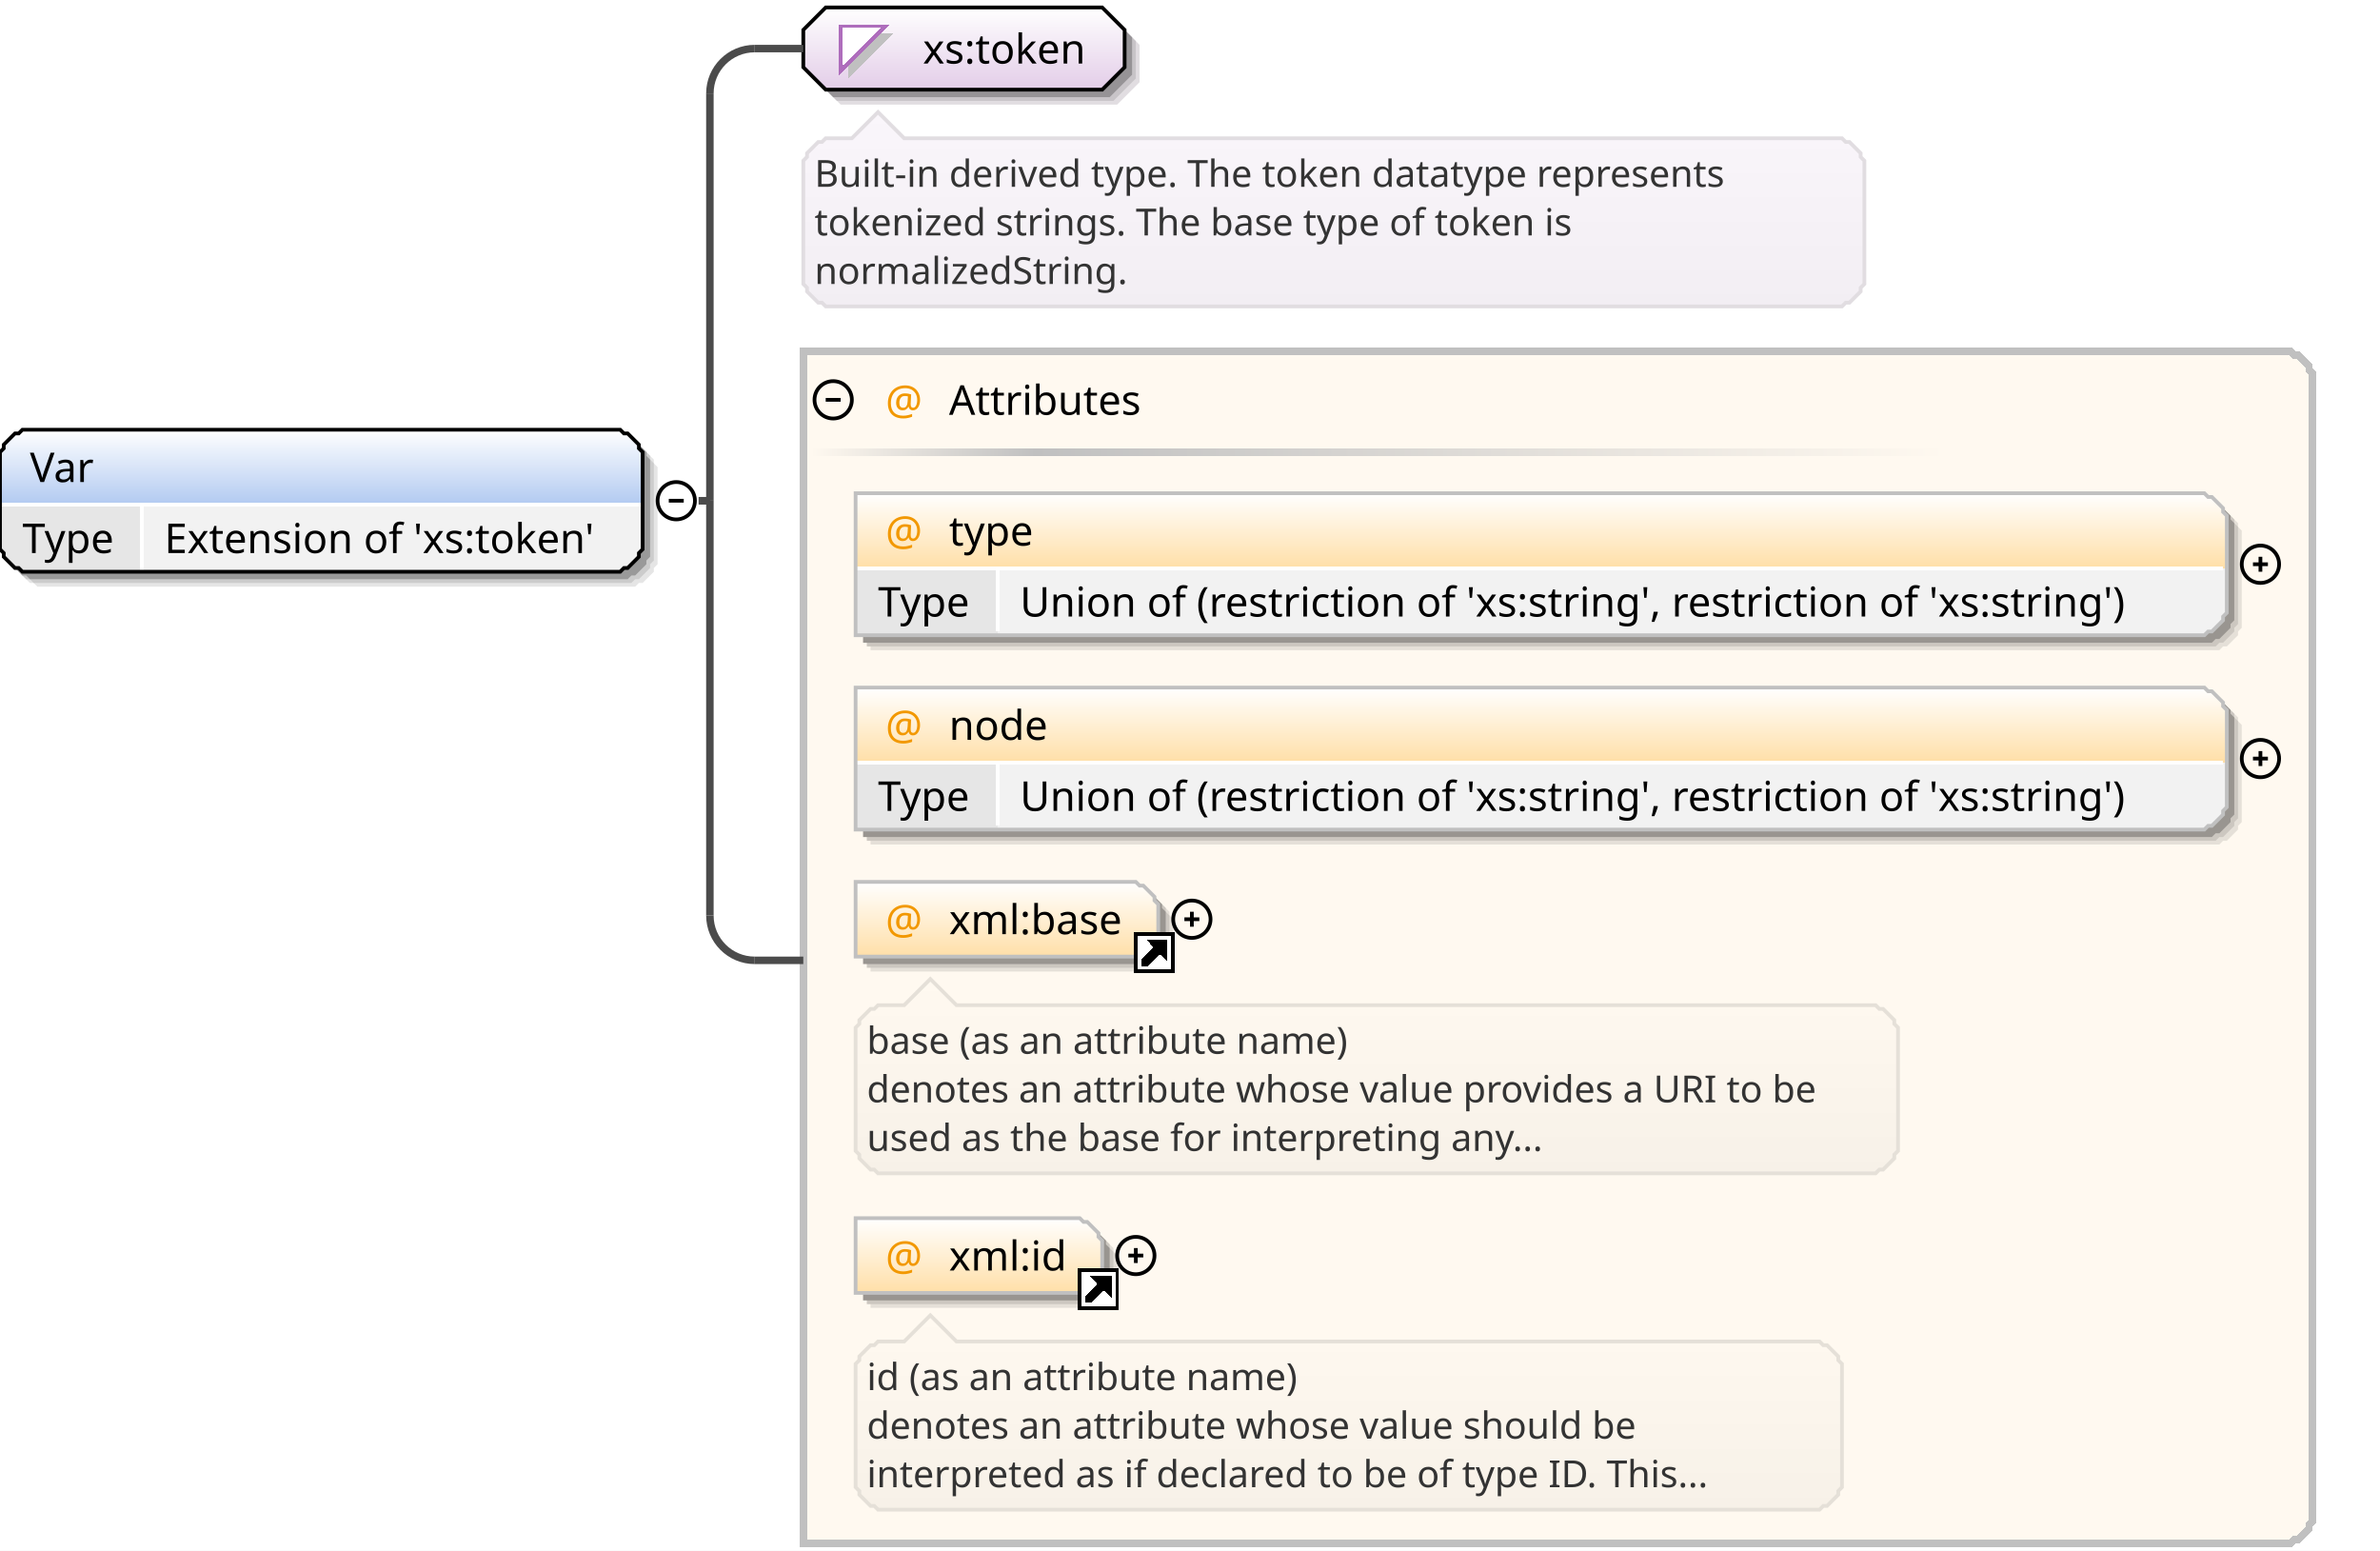
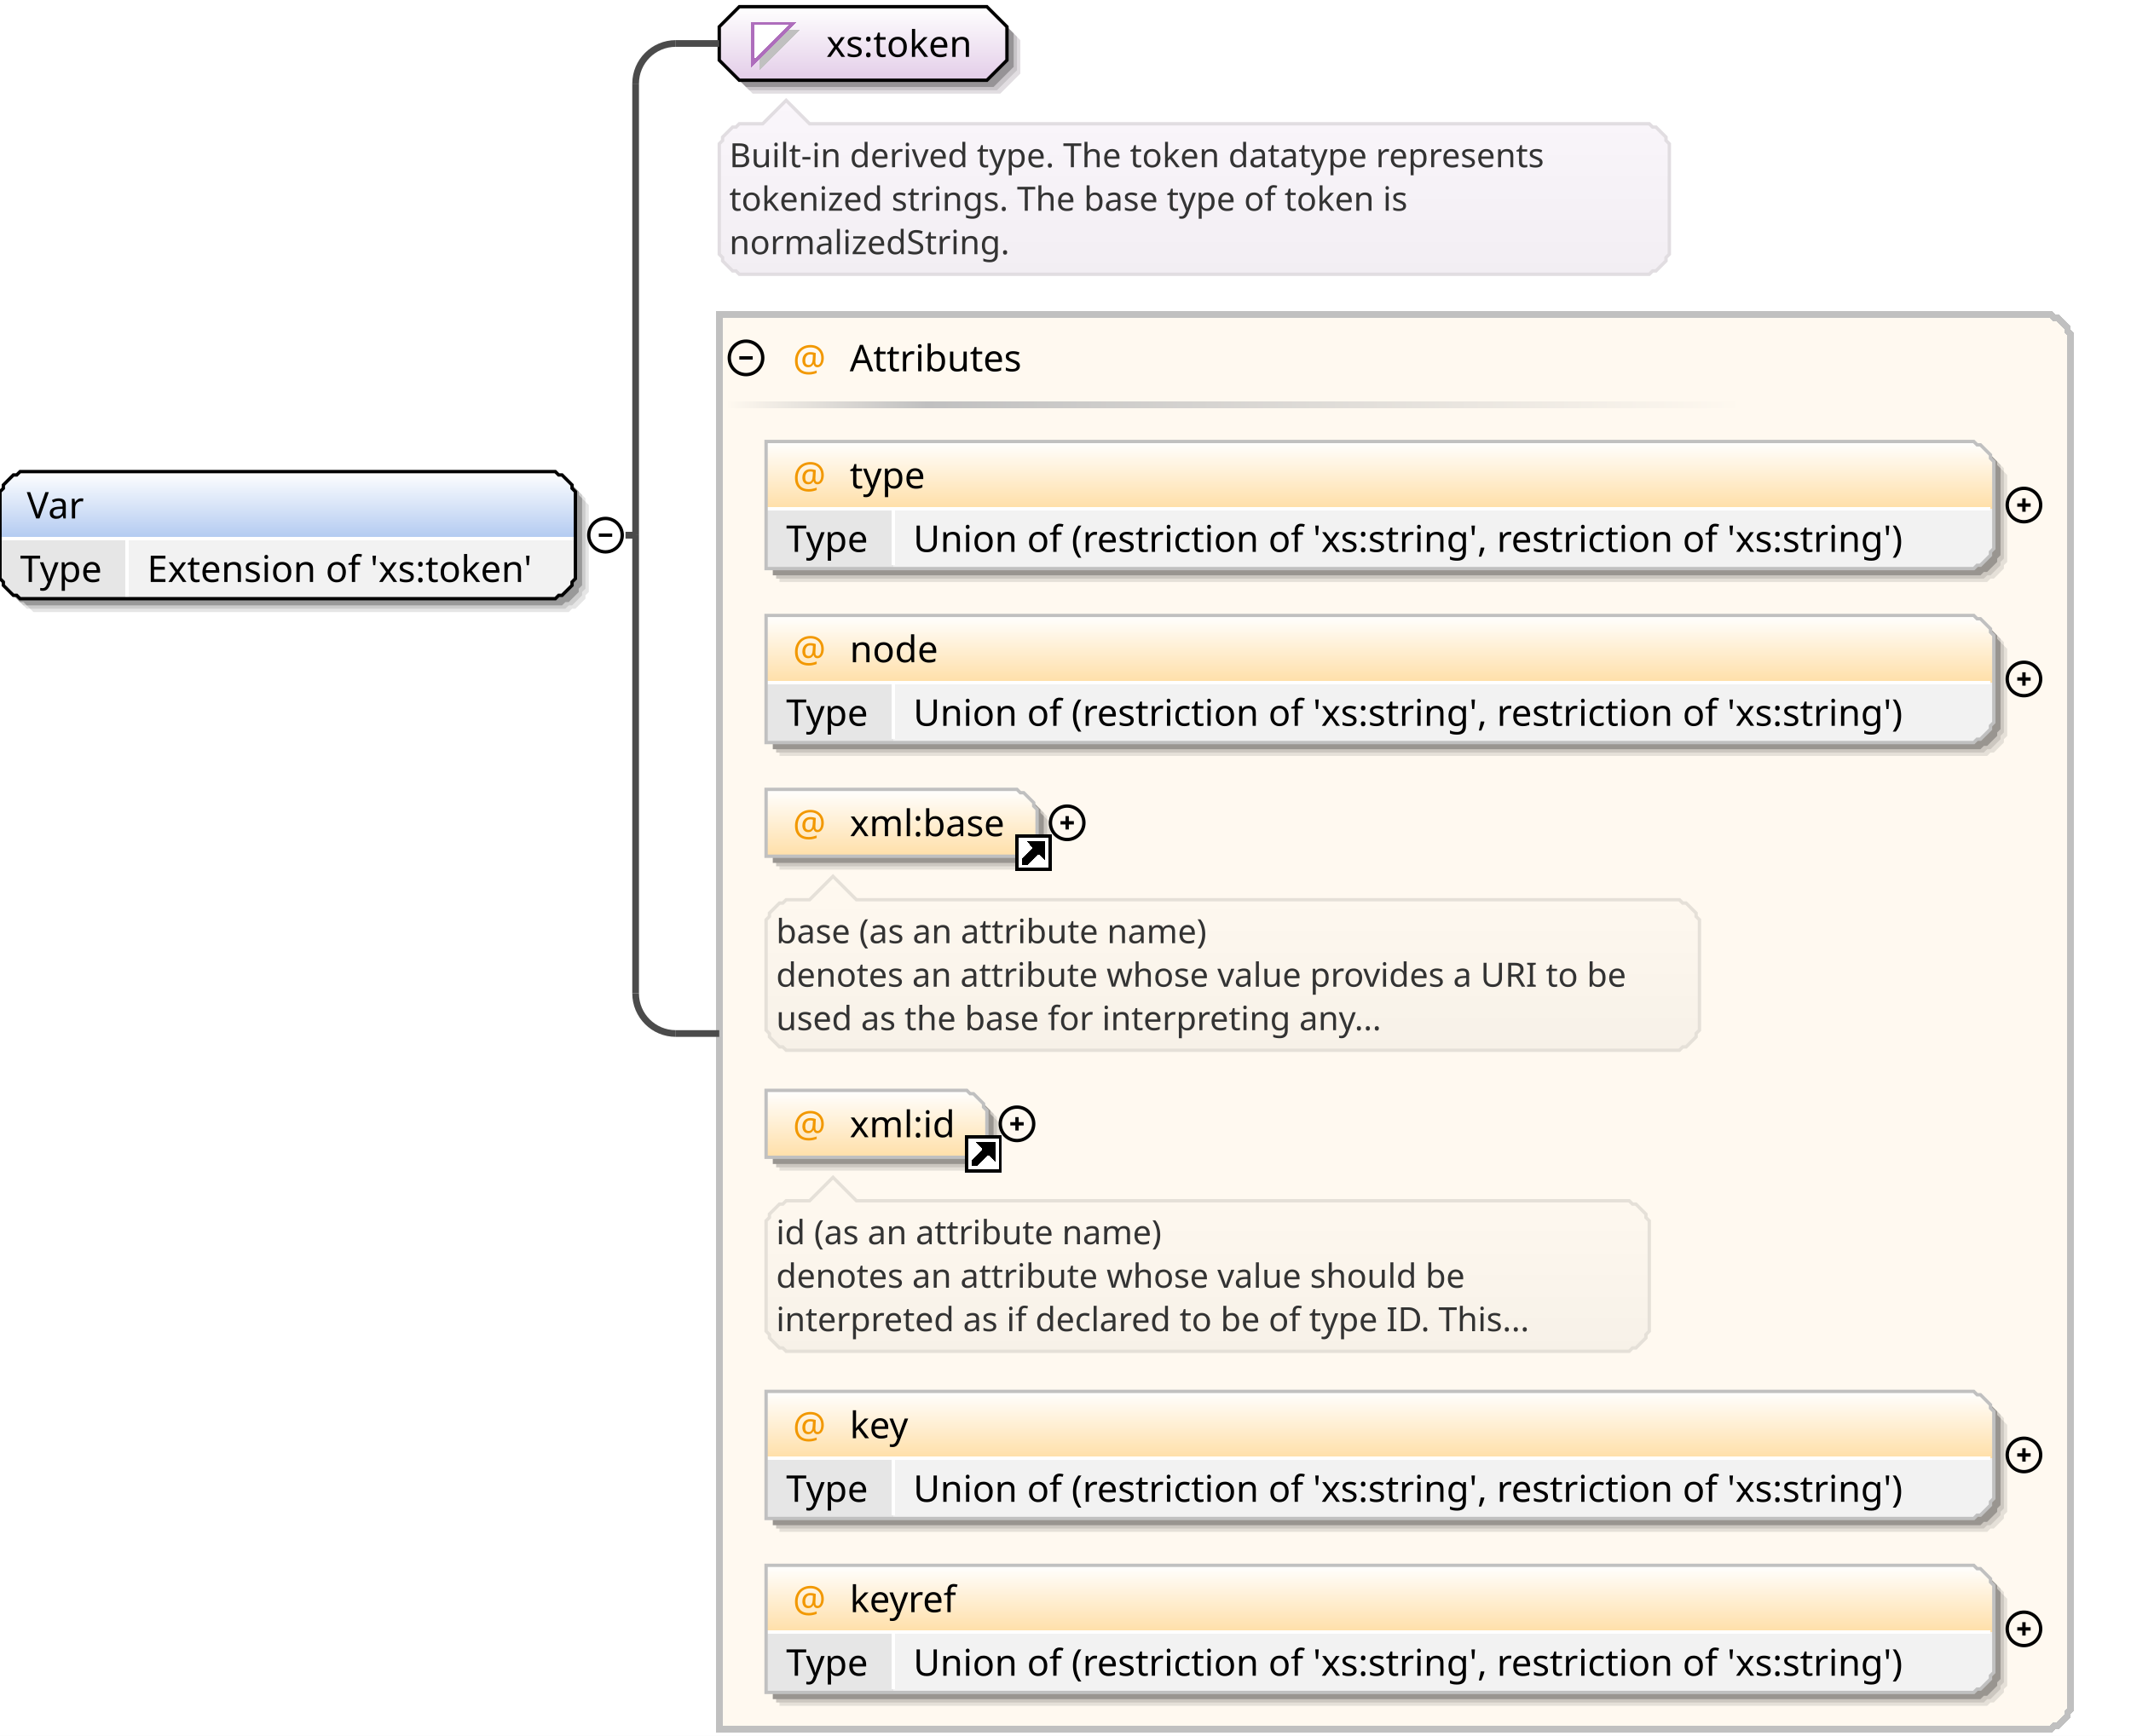
- <svg xmlns="http://www.w3.org/2000/svg" color-interpolation="auto" color-rendering="auto" fill="black" fill-opacity="1" font-family="'Dialog'" font-size="12" font-style="normal" font-weight="normal" height="415" image-rendering="auto" shape-rendering="auto" stroke="black" stroke-dasharray="none" stroke-dashoffset="0" stroke-linecap="square" stroke-linejoin="miter" stroke-miterlimit="10" stroke-opacity="1" stroke-width="1" text-rendering="auto" width="637">
+ <svg xmlns="http://www.w3.org/2000/svg" color-interpolation="auto" color-rendering="auto" fill="black" fill-opacity="1" font-family="'Dialog'" font-size="12" font-style="normal" font-weight="normal" height="519" image-rendering="auto" shape-rendering="auto" stroke="black" stroke-dasharray="none" stroke-dashoffset="0" stroke-linecap="square" stroke-linejoin="miter" stroke-miterlimit="10" stroke-opacity="1" stroke-width="1" text-rendering="auto" width="637">
  <defs id="genericDefs" />
  <g>
    <defs id="defs1">
-       <linearGradient gradientUnits="userSpaceOnUse" id="linearGradient1" spreadMethod="pad" x1="0" x2="0" y1="115" y2="135">
+       <linearGradient gradientUnits="userSpaceOnUse" id="linearGradient1" spreadMethod="pad" x1="0" x2="0" y1="141" y2="161">
        <stop offset="0%" stop-color="white" stop-opacity="1" />
        <stop offset="100%" stop-color="rgb(178,202,241)" stop-opacity="1" />
      </linearGradient>
      <linearGradient gradientUnits="userSpaceOnUse" id="linearGradient2" spreadMethod="pad" x1="215" x2="215" y1="2" y2="24">
        <stop offset="0%" stop-color="white" stop-opacity="1" />
        <stop offset="100%" stop-color="rgb(227,205,232)" stop-opacity="1" />
      </linearGradient>
      <linearGradient gradientUnits="userSpaceOnUse" id="linearGradient3" spreadMethod="pad" x1="215" x2="215" y1="30" y2="82">
        <stop offset="0%" stop-color="rgb(250,246,251)" stop-opacity="1" />
        <stop offset="100%" stop-color="rgb(242,238,243)" stop-opacity="1" />
      </linearGradient>
      <linearGradient gradientUnits="userSpaceOnUse" id="linearGradient4" spreadMethod="pad" x1="277" x2="521" y1="120" y2="120">
        <stop offset="0%" stop-color="silver" stop-opacity="1" />
        <stop offset="100%" stop-color="rgb(255,249,240)" stop-opacity="1" />
      </linearGradient>
      <linearGradient gradientUnits="userSpaceOnUse" id="linearGradient5" spreadMethod="pad" x1="217" x2="277" y1="120" y2="120">
        <stop offset="0%" stop-color="rgb(255,249,240)" stop-opacity="1" />
        <stop offset="100%" stop-color="silver" stop-opacity="1" />
      </linearGradient>
      <linearGradient gradientUnits="userSpaceOnUse" id="linearGradient6" spreadMethod="pad" x1="229" x2="229" y1="132" y2="152">
        <stop offset="0%" stop-color="white" stop-opacity="1" />
        <stop offset="100%" stop-color="rgb(255,223,168)" stop-opacity="1" />
      </linearGradient>
      <linearGradient gradientUnits="userSpaceOnUse" id="linearGradient7" spreadMethod="pad" x1="229" x2="229" y1="184" y2="204">
        <stop offset="0%" stop-color="white" stop-opacity="1" />
        <stop offset="100%" stop-color="rgb(255,223,168)" stop-opacity="1" />
      </linearGradient>
      <linearGradient gradientUnits="userSpaceOnUse" id="linearGradient8" spreadMethod="pad" x1="229" x2="229" y1="236" y2="256">
        <stop offset="0%" stop-color="white" stop-opacity="1" />
        <stop offset="100%" stop-color="rgb(255,223,168)" stop-opacity="1" />
      </linearGradient>
      <linearGradient gradientUnits="userSpaceOnUse" id="linearGradient9" spreadMethod="pad" x1="229" x2="229" y1="262" y2="314">
        <stop offset="0%" stop-color="rgb(255,249,240)" stop-opacity="1" />
        <stop offset="100%" stop-color="rgb(247,241,232)" stop-opacity="1" />
      </linearGradient>
      <linearGradient gradientUnits="userSpaceOnUse" id="linearGradient10" spreadMethod="pad" x1="229" x2="229" y1="326" y2="346">
        <stop offset="0%" stop-color="white" stop-opacity="1" />
        <stop offset="100%" stop-color="rgb(255,223,168)" stop-opacity="1" />
      </linearGradient>
      <linearGradient gradientUnits="userSpaceOnUse" id="linearGradient11" spreadMethod="pad" x1="229" x2="229" y1="352" y2="404">
        <stop offset="0%" stop-color="rgb(255,249,240)" stop-opacity="1" />
        <stop offset="100%" stop-color="rgb(247,241,232)" stop-opacity="1" />
      </linearGradient>
+       <linearGradient gradientUnits="userSpaceOnUse" id="linearGradient12" spreadMethod="pad" x1="229" x2="229" y1="416" y2="436">
+         <stop offset="0%" stop-color="white" stop-opacity="1" />
+         <stop offset="100%" stop-color="rgb(255,223,168)" stop-opacity="1" />
+       </linearGradient>
+       <linearGradient gradientUnits="userSpaceOnUse" id="linearGradient13" spreadMethod="pad" x1="229" x2="229" y1="468" y2="488">
+         <stop offset="0%" stop-color="white" stop-opacity="1" />
+         <stop offset="100%" stop-color="rgb(255,223,168)" stop-opacity="1" />
+       </linearGradient>
      <clipPath clipPathUnits="userSpaceOnUse" id="clipPath1">
-         <path d="M0 0 L637 0 L637 415 L0 415 L0 0 Z" />
+         <path d="M0 0 L637 0 L637 519 L0 519 L0 0 Z" />
      </clipPath>
    </defs>
    <g fill="white" stroke="white" text-rendering="geometricPrecision">
-       <rect clip-path="url(#clipPath1)" height="415" stroke="none" width="637" x="0" y="0" />
+       <rect clip-path="url(#clipPath1)" height="519" stroke="none" width="637" x="0" y="0" />
    </g>
    <g fill="rgb(229,229,229)" font-family="sans-serif" font-size="11" stroke="rgb(229,229,229)" text-rendering="geometricPrecision">
-       <polygon clip-path="url(#clipPath1)" points=" 4 125 5 124 5 123 6 122 7 121 8 120 9 120 10 119 170 119 171 120 172 120 173 121 174 122 175 123 175 124 176 125 176 151 175 152 175 153 174 154 173 155 172 156 171 156 170 157 10 157 9 156 8 156 7 155 6 154 5 153 5 152 4 151" stroke="none" />
-       <polygon clip-path="url(#clipPath1)" fill="rgb(204,204,204)" points=" 3 124 4 123 4 122 5 121 6 120 7 119 8 119 9 118 169 118 170 119 171 119 172 120 173 121 174 122 174 123 175 124 175 150 174 151 174 152 173 153 172 154 171 155 170 155 169 156 9 156 8 155 7 155 6 154 5 153 4 152 4 151 3 150" stroke="none" />
-       <polygon clip-path="url(#clipPath1)" fill="rgb(153,153,153)" points=" 2 123 3 122 3 121 4 120 5 119 6 118 7 118 8 117 168 117 169 118 170 118 171 119 172 120 173 121 173 122 174 123 174 149 173 150 173 151 172 152 171 153 170 154 169 154 168 155 8 155 7 154 6 154 5 153 4 152 3 151 3 150 2 149" stroke="none" />
-       <polygon clip-path="url(#clipPath1)" fill="url(#linearGradient1)" points=" 0 121 1 120 1 119 2 118 3 117 4 116 5 116 6 115 166 115 167 116 168 116 169 117 170 118 171 119 171 120 172 121 172 135 171 135 171 135 170 135 169 135 168 135 167 135 166 135 6 135 5 135 4 135 3 135 2 135 1 135 1 135 0 135" shape-rendering="crispEdges" stroke="none" />
-       <polygon clip-path="url(#clipPath1)" fill="rgb(230,230,230)" points=" 0 135 1 135 1 135 2 135 3 135 4 135 5 135 6 135 38 135 38 135 38 135 38 135 38 135 38 135 38 135 38 135 38 147 38 148 38 149 38 150 38 151 38 152 38 152 38 153 6 153 5 152 4 152 3 151 2 150 1 149 1 148 0 147" shape-rendering="crispEdges" stroke="none" />
-       <polygon clip-path="url(#clipPath1)" fill="rgb(242,242,242)" points=" 38 135 38 135 38 135 38 135 38 135 38 135 38 135 38 135 166 135 167 135 168 135 169 135 170 135 171 135 171 135 172 135 172 147 171 148 171 149 170 150 169 151 168 152 167 152 166 153 38 153 38 152 38 152 38 151 38 150 38 149 38 148 38 147" shape-rendering="crispEdges" stroke="none" />
-       <line clip-path="url(#clipPath1)" fill="none" shape-rendering="crispEdges" stroke="white" x1="0" x2="171" y1="135" y2="135" />
-       <text clip-path="url(#clipPath1)" fill="black" shape-rendering="crispEdges" stroke="none" x="6" xml:space="preserve" y="148">Type</text>
-       <text clip-path="url(#clipPath1)" fill="black" shape-rendering="crispEdges" stroke="none" x="44" xml:space="preserve" y="148">Extension of 'xs:token'</text>
-       <line clip-path="url(#clipPath1)" fill="none" shape-rendering="crispEdges" stroke="white" x1="38" x2="38" y1="135" y2="152" />
-       <polygon clip-path="url(#clipPath1)" fill="none" points=" 0 121 1 120 1 119 2 118 3 117 4 116 5 116 6 115 166 115 167 116 168 116 169 117 170 118 171 119 171 120 172 121 172 147 171 148 171 149 170 150 169 151 168 152 167 152 166 153 6 153 5 152 4 152 3 151 2 150 1 149 1 148 0 147" stroke="black" stroke-linecap="butt" />
+       <polygon clip-path="url(#clipPath1)" points=" 4 151 5 150 5 149 6 148 7 147 8 146 9 146 10 145 170 145 171 146 172 146 173 147 174 148 175 149 175 150 176 151 176 177 175 178 175 179 174 180 173 181 172 182 171 182 170 183 10 183 9 182 8 182 7 181 6 180 5 179 5 178 4 177" stroke="none" />
+       <polygon clip-path="url(#clipPath1)" fill="rgb(204,204,204)" points=" 3 150 4 149 4 148 5 147 6 146 7 145 8 145 9 144 169 144 170 145 171 145 172 146 173 147 174 148 174 149 175 150 175 176 174 177 174 178 173 179 172 180 171 181 170 181 169 182 9 182 8 181 7 181 6 180 5 179 4 178 4 177 3 176" stroke="none" />
+       <polygon clip-path="url(#clipPath1)" fill="rgb(153,153,153)" points=" 2 149 3 148 3 147 4 146 5 145 6 144 7 144 8 143 168 143 169 144 170 144 171 145 172 146 173 147 173 148 174 149 174 175 173 176 173 177 172 178 171 179 170 180 169 180 168 181 8 181 7 180 6 180 5 179 4 178 3 177 3 176 2 175" stroke="none" />
+       <polygon clip-path="url(#clipPath1)" fill="url(#linearGradient1)" points=" 0 147 1 146 1 145 2 144 3 143 4 142 5 142 6 141 166 141 167 142 168 142 169 143 170 144 171 145 171 146 172 147 172 161 171 161 171 161 170 161 169 161 168 161 167 161 166 161 6 161 5 161 4 161 3 161 2 161 1 161 1 161 0 161" shape-rendering="crispEdges" stroke="none" />
+       <polygon clip-path="url(#clipPath1)" fill="rgb(230,230,230)" points=" 0 161 1 161 1 161 2 161 3 161 4 161 5 161 6 161 38 161 38 161 38 161 38 161 38 161 38 161 38 161 38 161 38 173 38 174 38 175 38 176 38 177 38 178 38 178 38 179 6 179 5 178 4 178 3 177 2 176 1 175 1 174 0 173" shape-rendering="crispEdges" stroke="none" />
+       <polygon clip-path="url(#clipPath1)" fill="rgb(242,242,242)" points=" 38 161 38 161 38 161 38 161 38 161 38 161 38 161 38 161 166 161 167 161 168 161 169 161 170 161 171 161 171 161 172 161 172 173 171 174 171 175 170 176 169 177 168 178 167 178 166 179 38 179 38 178 38 178 38 177 38 176 38 175 38 174 38 173" shape-rendering="crispEdges" stroke="none" />
+       <line clip-path="url(#clipPath1)" fill="none" shape-rendering="crispEdges" stroke="white" x1="0" x2="171" y1="161" y2="161" />
+       <text clip-path="url(#clipPath1)" fill="black" shape-rendering="crispEdges" stroke="none" x="6" xml:space="preserve" y="174">Type</text>
+       <text clip-path="url(#clipPath1)" fill="black" shape-rendering="crispEdges" stroke="none" x="44" xml:space="preserve" y="174">Extension of 'xs:token'</text>
+       <line clip-path="url(#clipPath1)" fill="none" shape-rendering="crispEdges" stroke="white" x1="38" x2="38" y1="161" y2="178" />
+       <polygon clip-path="url(#clipPath1)" fill="none" points=" 0 147 1 146 1 145 2 144 3 143 4 142 5 142 6 141 166 141 167 142 168 142 169 143 170 144 171 145 171 146 172 147 172 173 171 174 171 175 170 176 169 177 168 178 167 178 166 179 6 179 5 178 4 178 3 177 2 176 1 175 1 174 0 173" stroke="black" stroke-linecap="butt" />
    </g>
    <g font-family="sans-serif" font-size="11" shape-rendering="crispEdges" stroke-linecap="butt" text-rendering="geometricPrecision">
-       <text clip-path="url(#clipPath1)" stroke="none" x="8" xml:space="preserve" y="129">Var</text>
-       <circle clip-path="url(#clipPath1)" cx="181" cy="134" fill="none" r="5" shape-rendering="auto" />
-       <line clip-path="url(#clipPath1)" fill="none" shape-rendering="auto" x1="179" x2="183" y1="134" y2="134" />
+       <text clip-path="url(#clipPath1)" stroke="none" x="8" xml:space="preserve" y="155">Var</text>
+       <circle clip-path="url(#clipPath1)" cx="181" cy="160" fill="none" r="5" shape-rendering="auto" />
+       <line clip-path="url(#clipPath1)" fill="none" shape-rendering="auto" x1="179" x2="183" y1="160" y2="160" />
      <polygon clip-path="url(#clipPath1)" fill="rgb(225,221,225)" points=" 219 12 219 22 225 28 299 28 305 22 305 12 299 6 225 6" shape-rendering="auto" stroke="none" />
      <polygon clip-path="url(#clipPath1)" fill="rgb(200,196,200)" points=" 218 11 218 21 224 27 298 27 304 21 304 11 298 5 224 5" shape-rendering="auto" stroke="none" />
      <polygon clip-path="url(#clipPath1)" fill="rgb(150,147,150)" points=" 217 10 217 20 223 26 297 26 303 20 303 10 297 4 223 4" shape-rendering="auto" stroke="none" />
      <polygon clip-path="url(#clipPath1)" fill="url(#linearGradient2)" points=" 215 8 215 18 221 24 295 24 301 18 301 8 295 2 221 2" stroke="none" />
      <polygon clip-path="url(#clipPath1)" fill="none" points=" 215 8 215 18 221 24 295 24 301 18 301 8 295 2 221 2" shape-rendering="auto" />
      <polygon clip-path="url(#clipPath1)" fill="silver" points=" 227 9 239 9 227 21" stroke="none" />
      <polygon clip-path="url(#clipPath1)" fill="white" points=" 225 7 237 7 225 19" stroke="none" />
      <polygon clip-path="url(#clipPath1)" fill="none" points=" 225 7 237 7 225 19" stroke="rgb(174,109,188)" />
      <text clip-path="url(#clipPath1)" stroke="none" x="247" xml:space="preserve" y="17">xs:token</text>
      <polygon clip-path="url(#clipPath1)" fill="url(#linearGradient3)" points=" 215 43 216 42 216 41 217 40 218 39 219 38 220 38 221 37 228 37 235 30 242 37 493 37 494 38 495 38 496 39 497 40 498 41 498 42 499 43 499 76 498 77 498 78 497 79 496 80 495 81 494 81 493 82 221 82 220 81 219 81 218 80 217 79 216 78 216 77 215 76" stroke="none" />
      <polygon clip-path="url(#clipPath1)" fill="none" points=" 215 43 216 42 216 41 217 40 218 39 219 38 220 38 221 37 228 37 235 30 242 37 493 37 494 38 495 38 496 39 497 40 498 41 498 42 499 43 499 76 498 77 498 78 497 79 496 80 495 81 494 81 493 82 221 82 220 81 219 81 218 80 217 79 216 78 216 77 215 76" shape-rendering="auto" stroke="rgb(225,221,225)" />
      <text clip-path="url(#clipPath1)" fill="rgb(51,51,51)" font-size="10" stroke="none" x="218" xml:space="preserve" y="50">Built-in derived type. The token datatype represents </text>
      <text clip-path="url(#clipPath1)" fill="rgb(51,51,51)" font-size="10" stroke="none" x="218" xml:space="preserve" y="63">tokenized strings. The base type of token is </text>
      <text clip-path="url(#clipPath1)" fill="rgb(51,51,51)" font-size="10" stroke="none" x="218" xml:space="preserve" y="76">normalizedString.</text>
-       <polygon clip-path="url(#clipPath1)" fill="rgb(255,249,240)" points=" 215 94 613 94 614 95 615 95 616 96 617 97 618 98 618 99 619 100 619 407 618 408 618 409 617 410 616 411 615 412 614 412 613 413 215 413" stroke="none" stroke-width="2" />
-       <polygon clip-path="url(#clipPath1)" fill="none" points=" 215 94 613 94 614 95 615 95 616 96 617 97 618 98 618 99 619 100 619 407 618 408 618 409 617 410 616 411 615 412 614 412 613 413 215 413" stroke="silver" stroke-width="2" />
+       <polygon clip-path="url(#clipPath1)" fill="rgb(255,249,240)" points=" 215 94 613 94 614 95 615 95 616 96 617 97 618 98 618 99 619 100 619 511 618 512 618 513 617 514 616 515 615 516 614 516 613 517 215 517" stroke="none" stroke-width="2" />
+       <polygon clip-path="url(#clipPath1)" fill="none" points=" 215 94 613 94 614 95 615 95 616 96 617 97 618 98 618 99 619 100 619 511 618 512 618 513 617 514 616 515 615 516 614 516 613 517 215 517" stroke="silver" stroke-width="2" />
      <rect clip-path="url(#clipPath1)" fill="url(#linearGradient4)" height="2" stroke="none" stroke-width="2" width="244" x="277" y="120" />
      <rect clip-path="url(#clipPath1)" fill="url(#linearGradient5)" height="2" stroke="none" stroke-width="2" width="60" x="217" y="120" />
      <text clip-path="url(#clipPath1)" fill="rgb(242,152,0)" stroke="none" x="237" xml:space="preserve" y="111">@</text>
      <text clip-path="url(#clipPath1)" stroke="none" x="254" xml:space="preserve" y="111">Attributes</text>
      <circle clip-path="url(#clipPath1)" cx="223" cy="107" fill="none" r="5" shape-rendering="auto" />
      <line clip-path="url(#clipPath1)" fill="none" shape-rendering="auto" x1="221" x2="225" y1="107" y2="107" />
      <polygon clip-path="url(#clipPath1)" fill="rgb(229,224,216)" points=" 233 136 594 136 595 137 596 137 597 138 598 139 599 140 599 141 600 142 600 168 599 169 599 170 598 171 597 172 596 173 595 173 594 174 233 174" shape-rendering="auto" stroke="none" />
      <polygon clip-path="url(#clipPath1)" fill="rgb(204,199,192)" points=" 232 135 593 135 594 136 595 136 596 137 597 138 598 139 598 140 599 141 599 167 598 168 598 169 597 170 596 171 595 172 594 172 593 173 232 173" shape-rendering="auto" stroke="none" />
      <polygon clip-path="url(#clipPath1)" fill="rgb(153,149,144)" points=" 231 134 592 134 593 135 594 135 595 136 596 137 597 138 597 139 598 140 598 166 597 167 597 168 596 169 595 170 594 171 593 171 592 172 231 172" shape-rendering="auto" stroke="none" />
      <polygon clip-path="url(#clipPath1)" fill="url(#linearGradient6)" points=" 229 132 590 132 591 133 592 133 593 134 594 135 595 136 595 137 596 138 596 152 595 152 595 152 594 152 593 152 592 152 591 152 590 152 229 152" stroke="none" />
      <polygon clip-path="url(#clipPath1)" fill="rgb(230,230,230)" points=" 229 152 267 152 267 152 267 152 267 152 267 152 267 152 267 152 267 152 267 164 267 165 267 166 267 167 267 168 267 169 267 169 267 170 229 170" stroke="none" />
      <polygon clip-path="url(#clipPath1)" fill="rgb(242,242,242)" points=" 267 152 590 152 591 152 592 152 593 152 594 152 595 152 595 152 596 152 596 164 595 165 595 166 594 167 593 168 592 169 591 169 590 170 267 170" stroke="none" />
      <line clip-path="url(#clipPath1)" fill="none" stroke="white" x1="229" x2="595" y1="152" y2="152" />
      <text clip-path="url(#clipPath1)" stroke="none" x="235" xml:space="preserve" y="165">Type</text>
      <text clip-path="url(#clipPath1)" stroke="none" x="273" xml:space="preserve" y="165">Union of (restriction of 'xs:string', restriction of 'xs:string')</text>
      <line clip-path="url(#clipPath1)" fill="none" stroke="white" x1="267" x2="267" y1="152" y2="169" />
      <polygon clip-path="url(#clipPath1)" fill="none" points=" 229 132 590 132 591 133 592 133 593 134 594 135 595 136 595 137 596 138 596 164 595 165 595 166 594 167 593 168 592 169 591 169 590 170 229 170" shape-rendering="auto" stroke="silver" />
      <text clip-path="url(#clipPath1)" fill="rgb(242,152,0)" stroke="none" x="237" xml:space="preserve" y="146">@</text>
      <text clip-path="url(#clipPath1)" stroke="none" x="254" xml:space="preserve" y="146">type</text>
      <circle clip-path="url(#clipPath1)" cx="605" cy="151" fill="none" r="5" shape-rendering="auto" />
      <line clip-path="url(#clipPath1)" fill="none" shape-rendering="auto" x1="603" x2="607" y1="151" y2="151" />
      <line clip-path="url(#clipPath1)" fill="none" shape-rendering="auto" x1="605" x2="605" y1="149" y2="153" />
      <polygon clip-path="url(#clipPath1)" fill="rgb(229,224,216)" points=" 233 188 594 188 595 189 596 189 597 190 598 191 599 192 599 193 600 194 600 220 599 221 599 222 598 223 597 224 596 225 595 225 594 226 233 226" shape-rendering="auto" stroke="none" />
      <polygon clip-path="url(#clipPath1)" fill="rgb(204,199,192)" points=" 232 187 593 187 594 188 595 188 596 189 597 190 598 191 598 192 599 193 599 219 598 220 598 221 597 222 596 223 595 224 594 224 593 225 232 225" shape-rendering="auto" stroke="none" />
      <polygon clip-path="url(#clipPath1)" fill="rgb(153,149,144)" points=" 231 186 592 186 593 187 594 187 595 188 596 189 597 190 597 191 598 192 598 218 597 219 597 220 596 221 595 222 594 223 593 223 592 224 231 224" shape-rendering="auto" stroke="none" />
      <polygon clip-path="url(#clipPath1)" fill="url(#linearGradient7)" points=" 229 184 590 184 591 185 592 185 593 186 594 187 595 188 595 189 596 190 596 204 595 204 595 204 594 204 593 204 592 204 591 204 590 204 229 204" stroke="none" />
      <polygon clip-path="url(#clipPath1)" fill="rgb(230,230,230)" points=" 229 204 267 204 267 204 267 204 267 204 267 204 267 204 267 204 267 204 267 216 267 217 267 218 267 219 267 220 267 221 267 221 267 222 229 222" stroke="none" />
      <polygon clip-path="url(#clipPath1)" fill="rgb(242,242,242)" points=" 267 204 590 204 591 204 592 204 593 204 594 204 595 204 595 204 596 204 596 216 595 217 595 218 594 219 593 220 592 221 591 221 590 222 267 222" stroke="none" />
      <line clip-path="url(#clipPath1)" fill="none" stroke="white" x1="229" x2="595" y1="204" y2="204" />
      <text clip-path="url(#clipPath1)" stroke="none" x="235" xml:space="preserve" y="217">Type</text>
      <text clip-path="url(#clipPath1)" stroke="none" x="273" xml:space="preserve" y="217">Union of (restriction of 'xs:string', restriction of 'xs:string')</text>
      <line clip-path="url(#clipPath1)" fill="none" stroke="white" x1="267" x2="267" y1="204" y2="221" />
      <polygon clip-path="url(#clipPath1)" fill="none" points=" 229 184 590 184 591 185 592 185 593 186 594 187 595 188 595 189 596 190 596 216 595 217 595 218 594 219 593 220 592 221 591 221 590 222 229 222" shape-rendering="auto" stroke="silver" />
      <text clip-path="url(#clipPath1)" fill="rgb(242,152,0)" stroke="none" x="237" xml:space="preserve" y="198">@</text>
      <text clip-path="url(#clipPath1)" stroke="none" x="254" xml:space="preserve" y="198">node</text>
      <circle clip-path="url(#clipPath1)" cx="605" cy="203" fill="none" r="5" shape-rendering="auto" />
      <line clip-path="url(#clipPath1)" fill="none" shape-rendering="auto" x1="603" x2="607" y1="203" y2="203" />
      <line clip-path="url(#clipPath1)" fill="none" shape-rendering="auto" x1="605" x2="605" y1="201" y2="205" />
      <polygon clip-path="url(#clipPath1)" fill="rgb(229,224,216)" points=" 233 240 308 240 309 241 310 241 311 242 312 243 313 244 313 245 314 246 314 254 313 255 313 256 312 257 311 258 310 259 309 259 308 260 233 260" shape-rendering="auto" stroke="none" />
      <polygon clip-path="url(#clipPath1)" fill="rgb(204,199,192)" points=" 232 239 307 239 308 240 309 240 310 241 311 242 312 243 312 244 313 245 313 253 312 254 312 255 311 256 310 257 309 258 308 258 307 259 232 259" shape-rendering="auto" stroke="none" />
      <polygon clip-path="url(#clipPath1)" fill="rgb(153,149,144)" points=" 231 238 306 238 307 239 308 239 309 240 310 241 311 242 311 243 312 244 312 252 311 253 311 254 310 255 309 256 308 257 307 257 306 258 231 258" shape-rendering="auto" stroke="none" />
      <polygon clip-path="url(#clipPath1)" fill="url(#linearGradient8)" points=" 229 236 304 236 305 237 306 237 307 238 308 239 309 240 309 241 310 242 310 250 309 251 309 252 308 253 307 254 306 255 305 255 304 256 229 256" stroke="none" />
      <polygon clip-path="url(#clipPath1)" fill="none" points=" 229 236 304 236 305 237 306 237 307 238 308 239 309 240 309 241 310 242 310 250 309 251 309 252 308 253 307 254 306 255 305 255 304 256 229 256" shape-rendering="auto" stroke="silver" />
      <text clip-path="url(#clipPath1)" fill="rgb(242,152,0)" stroke="none" x="237" xml:space="preserve" y="250">@</text>
      <text clip-path="url(#clipPath1)" stroke="none" x="254" xml:space="preserve" y="250">xml:base</text>
      <rect clip-path="url(#clipPath1)" fill="white" height="10" stroke="none" width="10" x="304" y="250" />
      <polygon clip-path="url(#clipPath1)" fill="none" points=" 306 258 306 257 309 254 309 253 308 252 312 252 312 256 311 255 310 255 307 258" />
      <polygon clip-path="url(#clipPath1)" points=" 306 258 306 257 309 254 309 253 308 252 312 252 312 256 311 255 310 255 307 258" stroke="none" />
      <rect clip-path="url(#clipPath1)" fill="none" height="10" width="10" x="304" y="250" />
      <circle clip-path="url(#clipPath1)" cx="319" cy="246" fill="none" r="5" shape-rendering="auto" />
      <line clip-path="url(#clipPath1)" fill="none" shape-rendering="auto" x1="317" x2="321" y1="246" y2="246" />
      <line clip-path="url(#clipPath1)" fill="none" shape-rendering="auto" x1="319" x2="319" y1="244" y2="248" />
      <polygon clip-path="url(#clipPath1)" fill="url(#linearGradient9)" points=" 229 275 230 274 230 273 231 272 232 271 233 270 234 270 235 269 242 269 249 262 256 269 502 269 503 270 504 270 505 271 506 272 507 273 507 274 508 275 508 308 507 309 507 310 506 311 505 312 504 313 503 313 502 314 235 314 234 313 233 313 232 312 231 311 230 310 230 309 229 308" stroke="none" />
      <polygon clip-path="url(#clipPath1)" fill="none" points=" 229 275 230 274 230 273 231 272 232 271 233 270 234 270 235 269 242 269 249 262 256 269 502 269 503 270 504 270 505 271 506 272 507 273 507 274 508 275 508 308 507 309 507 310 506 311 505 312 504 313 503 313 502 314 235 314 234 313 233 313 232 312 231 311 230 310 230 309 229 308" shape-rendering="auto" stroke="rgb(229,224,216)" />
      <text clip-path="url(#clipPath1)" fill="rgb(51,51,51)" font-size="10" stroke="none" x="232" xml:space="preserve" y="282">base (as an attribute name)</text>
      <text clip-path="url(#clipPath1)" fill="rgb(51,51,51)" font-size="10" stroke="none" x="232" xml:space="preserve" y="295">denotes an attribute whose value provides a URI to be </text>
      <text clip-path="url(#clipPath1)" fill="rgb(51,51,51)" font-size="10" stroke="none" x="232" xml:space="preserve" y="308">used as the base for interpreting any...</text>
      <polygon clip-path="url(#clipPath1)" fill="rgb(229,224,216)" points=" 233 330 293 330 294 331 295 331 296 332 297 333 298 334 298 335 299 336 299 344 298 345 298 346 297 347 296 348 295 349 294 349 293 350 233 350" shape-rendering="auto" stroke="none" />
      <polygon clip-path="url(#clipPath1)" fill="rgb(204,199,192)" points=" 232 329 292 329 293 330 294 330 295 331 296 332 297 333 297 334 298 335 298 343 297 344 297 345 296 346 295 347 294 348 293 348 292 349 232 349" shape-rendering="auto" stroke="none" />
      <polygon clip-path="url(#clipPath1)" fill="rgb(153,149,144)" points=" 231 328 291 328 292 329 293 329 294 330 295 331 296 332 296 333 297 334 297 342 296 343 296 344 295 345 294 346 293 347 292 347 291 348 231 348" shape-rendering="auto" stroke="none" />
      <polygon clip-path="url(#clipPath1)" fill="url(#linearGradient10)" points=" 229 326 289 326 290 327 291 327 292 328 293 329 294 330 294 331 295 332 295 340 294 341 294 342 293 343 292 344 291 345 290 345 289 346 229 346" stroke="none" />
      <polygon clip-path="url(#clipPath1)" fill="none" points=" 229 326 289 326 290 327 291 327 292 328 293 329 294 330 294 331 295 332 295 340 294 341 294 342 293 343 292 344 291 345 290 345 289 346 229 346" shape-rendering="auto" stroke="silver" />
      <text clip-path="url(#clipPath1)" fill="rgb(242,152,0)" stroke="none" x="237" xml:space="preserve" y="340">@</text>
      <text clip-path="url(#clipPath1)" stroke="none" x="254" xml:space="preserve" y="340">xml:id</text>
      <rect clip-path="url(#clipPath1)" fill="white" height="10" stroke="none" width="10" x="289" y="340" />
      <polygon clip-path="url(#clipPath1)" fill="none" points=" 291 348 291 347 294 344 294 343 293 342 297 342 297 346 296 345 295 345 292 348" />
      <polygon clip-path="url(#clipPath1)" points=" 291 348 291 347 294 344 294 343 293 342 297 342 297 346 296 345 295 345 292 348" stroke="none" />
      <rect clip-path="url(#clipPath1)" fill="none" height="10" width="10" x="289" y="340" />
      <circle clip-path="url(#clipPath1)" cx="304" cy="336" fill="none" r="5" shape-rendering="auto" />
      <line clip-path="url(#clipPath1)" fill="none" shape-rendering="auto" x1="302" x2="306" y1="336" y2="336" />
      <line clip-path="url(#clipPath1)" fill="none" shape-rendering="auto" x1="304" x2="304" y1="334" y2="338" />
      <polygon clip-path="url(#clipPath1)" fill="url(#linearGradient11)" points=" 229 365 230 364 230 363 231 362 232 361 233 360 234 360 235 359 242 359 249 352 256 359 487 359 488 360 489 360 490 361 491 362 492 363 492 364 493 365 493 398 492 399 492 400 491 401 490 402 489 403 488 403 487 404 235 404 234 403 233 403 232 402 231 401 230 400 230 399 229 398" stroke="none" />
      <polygon clip-path="url(#clipPath1)" fill="none" points=" 229 365 230 364 230 363 231 362 232 361 233 360 234 360 235 359 242 359 249 352 256 359 487 359 488 360 489 360 490 361 491 362 492 363 492 364 493 365 493 398 492 399 492 400 491 401 490 402 489 403 488 403 487 404 235 404 234 403 233 403 232 402 231 401 230 400 230 399 229 398" shape-rendering="auto" stroke="rgb(229,224,216)" />
      <text clip-path="url(#clipPath1)" fill="rgb(51,51,51)" font-size="10" stroke="none" x="232" xml:space="preserve" y="372">id (as an attribute name)</text>
      <text clip-path="url(#clipPath1)" fill="rgb(51,51,51)" font-size="10" stroke="none" x="232" xml:space="preserve" y="385">denotes an attribute whose value should be </text>
      <text clip-path="url(#clipPath1)" fill="rgb(51,51,51)" font-size="10" stroke="none" x="232" xml:space="preserve" y="398">interpreted as if declared to be of type ID. This...</text>
+       <polygon clip-path="url(#clipPath1)" fill="rgb(229,224,216)" points=" 233 420 594 420 595 421 596 421 597 422 598 423 599 424 599 425 600 426 600 452 599 453 599 454 598 455 597 456 596 457 595 457 594 458 233 458" shape-rendering="auto" stroke="none" />
+       <polygon clip-path="url(#clipPath1)" fill="rgb(204,199,192)" points=" 232 419 593 419 594 420 595 420 596 421 597 422 598 423 598 424 599 425 599 451 598 452 598 453 597 454 596 455 595 456 594 456 593 457 232 457" shape-rendering="auto" stroke="none" />
+       <polygon clip-path="url(#clipPath1)" fill="rgb(153,149,144)" points=" 231 418 592 418 593 419 594 419 595 420 596 421 597 422 597 423 598 424 598 450 597 451 597 452 596 453 595 454 594 455 593 455 592 456 231 456" shape-rendering="auto" stroke="none" />
+       <polygon clip-path="url(#clipPath1)" fill="url(#linearGradient12)" points=" 229 416 590 416 591 417 592 417 593 418 594 419 595 420 595 421 596 422 596 436 595 436 595 436 594 436 593 436 592 436 591 436 590 436 229 436" stroke="none" />
+       <polygon clip-path="url(#clipPath1)" fill="rgb(230,230,230)" points=" 229 436 267 436 267 436 267 436 267 436 267 436 267 436 267 436 267 436 267 448 267 449 267 450 267 451 267 452 267 453 267 453 267 454 229 454" stroke="none" />
+       <polygon clip-path="url(#clipPath1)" fill="rgb(242,242,242)" points=" 267 436 590 436 591 436 592 436 593 436 594 436 595 436 595 436 596 436 596 448 595 449 595 450 594 451 593 452 592 453 591 453 590 454 267 454" stroke="none" />
+       <line clip-path="url(#clipPath1)" fill="none" stroke="white" x1="229" x2="595" y1="436" y2="436" />
+       <text clip-path="url(#clipPath1)" stroke="none" x="235" xml:space="preserve" y="449">Type</text>
+       <text clip-path="url(#clipPath1)" stroke="none" x="273" xml:space="preserve" y="449">Union of (restriction of 'xs:string', restriction of 'xs:string')</text>
+       <line clip-path="url(#clipPath1)" fill="none" stroke="white" x1="267" x2="267" y1="436" y2="453" />
+       <polygon clip-path="url(#clipPath1)" fill="none" points=" 229 416 590 416 591 417 592 417 593 418 594 419 595 420 595 421 596 422 596 448 595 449 595 450 594 451 593 452 592 453 591 453 590 454 229 454" shape-rendering="auto" stroke="silver" />
+       <text clip-path="url(#clipPath1)" fill="rgb(242,152,0)" stroke="none" x="237" xml:space="preserve" y="430">@</text>
+       <text clip-path="url(#clipPath1)" stroke="none" x="254" xml:space="preserve" y="430">key</text>
+       <circle clip-path="url(#clipPath1)" cx="605" cy="435" fill="none" r="5" shape-rendering="auto" />
+       <line clip-path="url(#clipPath1)" fill="none" shape-rendering="auto" x1="603" x2="607" y1="435" y2="435" />
+       <line clip-path="url(#clipPath1)" fill="none" shape-rendering="auto" x1="605" x2="605" y1="433" y2="437" />
+       <polygon clip-path="url(#clipPath1)" fill="rgb(229,224,216)" points=" 233 472 594 472 595 473 596 473 597 474 598 475 599 476 599 477 600 478 600 504 599 505 599 506 598 507 597 508 596 509 595 509 594 510 233 510" shape-rendering="auto" stroke="none" />
+       <polygon clip-path="url(#clipPath1)" fill="rgb(204,199,192)" points=" 232 471 593 471 594 472 595 472 596 473 597 474 598 475 598 476 599 477 599 503 598 504 598 505 597 506 596 507 595 508 594 508 593 509 232 509" shape-rendering="auto" stroke="none" />
+       <polygon clip-path="url(#clipPath1)" fill="rgb(153,149,144)" points=" 231 470 592 470 593 471 594 471 595 472 596 473 597 474 597 475 598 476 598 502 597 503 597 504 596 505 595 506 594 507 593 507 592 508 231 508" shape-rendering="auto" stroke="none" />
+       <polygon clip-path="url(#clipPath1)" fill="url(#linearGradient13)" points=" 229 468 590 468 591 469 592 469 593 470 594 471 595 472 595 473 596 474 596 488 595 488 595 488 594 488 593 488 592 488 591 488 590 488 229 488" stroke="none" />
+       <polygon clip-path="url(#clipPath1)" fill="rgb(230,230,230)" points=" 229 488 267 488 267 488 267 488 267 488 267 488 267 488 267 488 267 488 267 500 267 501 267 502 267 503 267 504 267 505 267 505 267 506 229 506" stroke="none" />
+       <polygon clip-path="url(#clipPath1)" fill="rgb(242,242,242)" points=" 267 488 590 488 591 488 592 488 593 488 594 488 595 488 595 488 596 488 596 500 595 501 595 502 594 503 593 504 592 505 591 505 590 506 267 506" stroke="none" />
+       <line clip-path="url(#clipPath1)" fill="none" stroke="white" x1="229" x2="595" y1="488" y2="488" />
+       <text clip-path="url(#clipPath1)" stroke="none" x="235" xml:space="preserve" y="501">Type</text>
+       <text clip-path="url(#clipPath1)" stroke="none" x="273" xml:space="preserve" y="501">Union of (restriction of 'xs:string', restriction of 'xs:string')</text>
+       <line clip-path="url(#clipPath1)" fill="none" stroke="white" x1="267" x2="267" y1="488" y2="505" />
+       <polygon clip-path="url(#clipPath1)" fill="none" points=" 229 468 590 468 591 469 592 469 593 470 594 471 595 472 595 473 596 474 596 500 595 501 595 502 594 503 593 504 592 505 591 505 590 506 229 506" shape-rendering="auto" stroke="silver" />
+       <text clip-path="url(#clipPath1)" fill="rgb(242,152,0)" stroke="none" x="237" xml:space="preserve" y="482">@</text>
+       <text clip-path="url(#clipPath1)" stroke="none" x="254" xml:space="preserve" y="482">keyref</text>
+       <circle clip-path="url(#clipPath1)" cx="605" cy="487" fill="none" r="5" shape-rendering="auto" />
+       <line clip-path="url(#clipPath1)" fill="none" shape-rendering="auto" x1="603" x2="607" y1="487" y2="487" />
+       <line clip-path="url(#clipPath1)" fill="none" shape-rendering="auto" x1="605" x2="605" y1="485" y2="489" />
    </g>
    <g fill="rgb(75,75,75)" font-family="sans-serif" font-size="11" stroke="rgb(75,75,75)" stroke-linecap="butt" stroke-width="2" text-rendering="geometricPrecision">
-       <line clip-path="url(#clipPath1)" fill="none" x1="187" x2="190" y1="134" y2="134" />
-       <line clip-path="url(#clipPath1)" fill="none" x1="190" x2="190" y1="25" y2="134" />
+       <line clip-path="url(#clipPath1)" fill="none" x1="187" x2="190" y1="160" y2="160" />
+       <line clip-path="url(#clipPath1)" fill="none" x1="190" x2="190" y1="25" y2="160" />
      <line clip-path="url(#clipPath1)" fill="none" x1="202" x2="215" y1="13" y2="13" />
      <path clip-path="url(#clipPath1)" d="M190 25 A12 12 0 0 1 202 13" fill="none" />
-       <line clip-path="url(#clipPath1)" fill="none" x1="187" x2="190" y1="134" y2="134" />
-       <line clip-path="url(#clipPath1)" fill="none" x1="190" x2="190" y1="134" y2="245" />
-       <line clip-path="url(#clipPath1)" fill="none" x1="202" x2="215" y1="257" y2="257" />
-       <path clip-path="url(#clipPath1)" d="M190 245 A12 12 0 0 0 202 257" fill="none" />
+       <line clip-path="url(#clipPath1)" fill="none" x1="187" x2="190" y1="160" y2="160" />
+       <line clip-path="url(#clipPath1)" fill="none" x1="190" x2="190" y1="160" y2="297" />
+       <line clip-path="url(#clipPath1)" fill="none" x1="202" x2="215" y1="309" y2="309" />
+       <path clip-path="url(#clipPath1)" d="M190 297 A12 12 0 0 0 202 309" fill="none" />
    </g>
  </g>
</svg>
